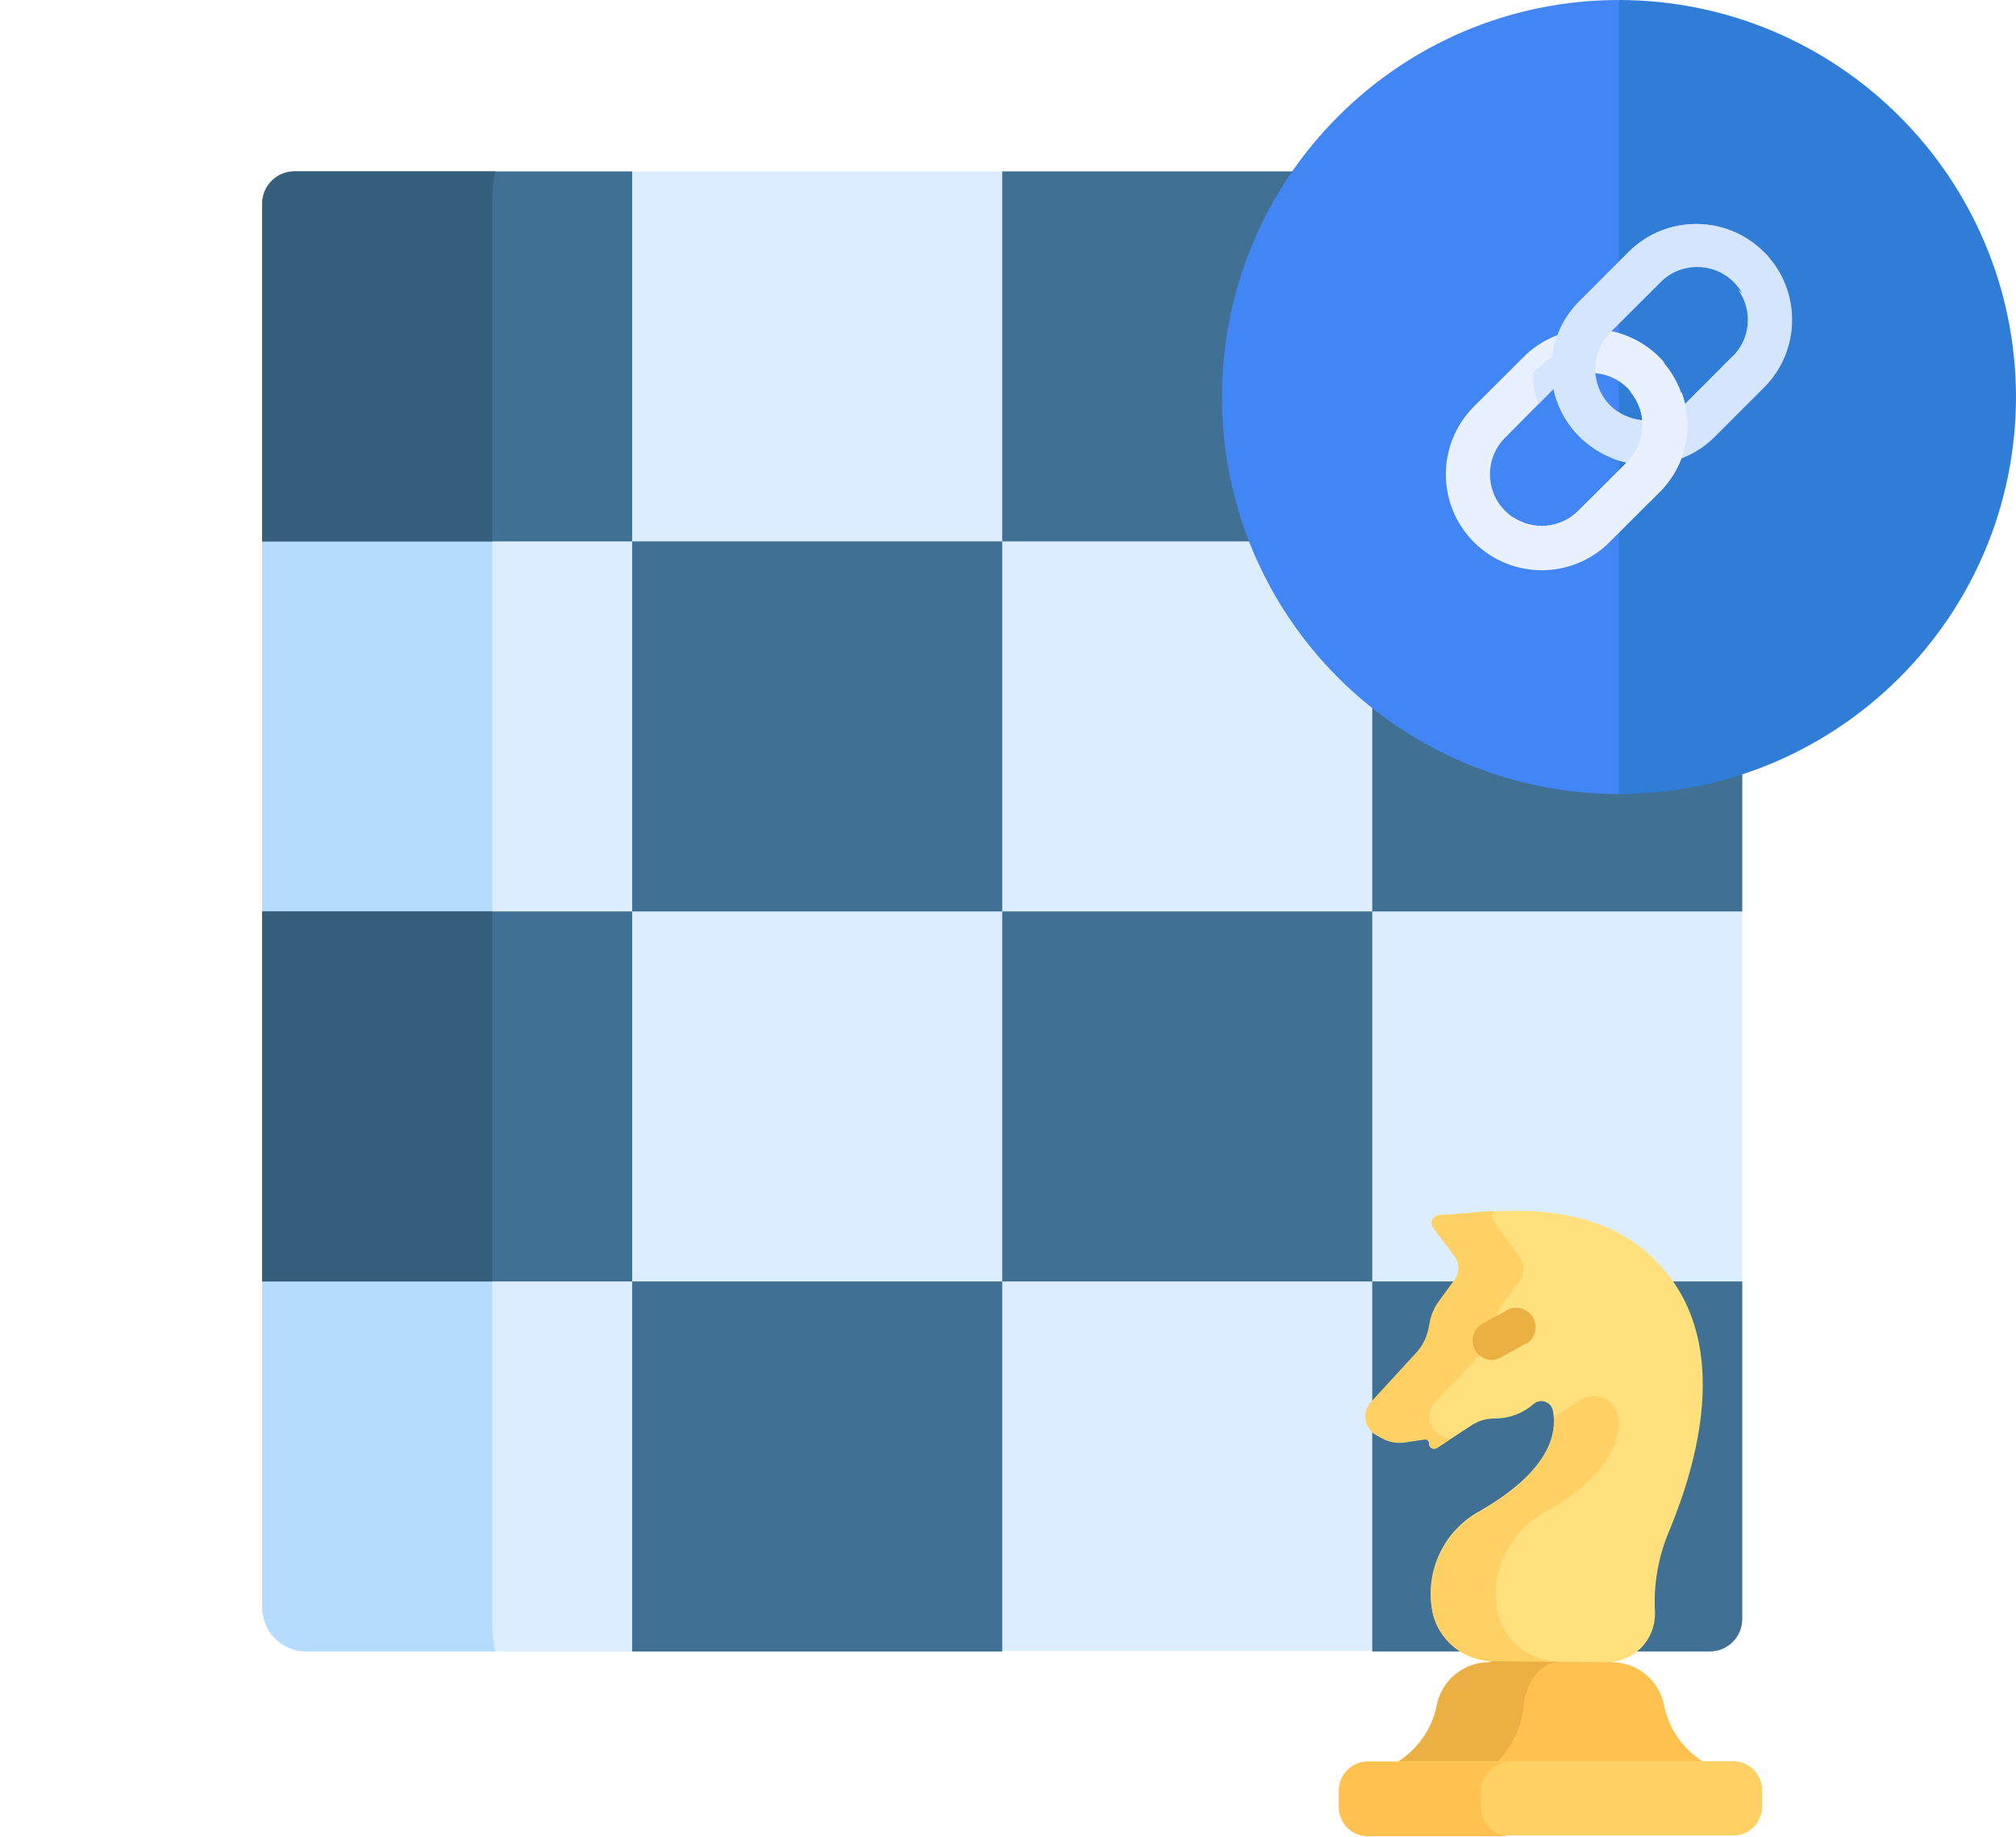
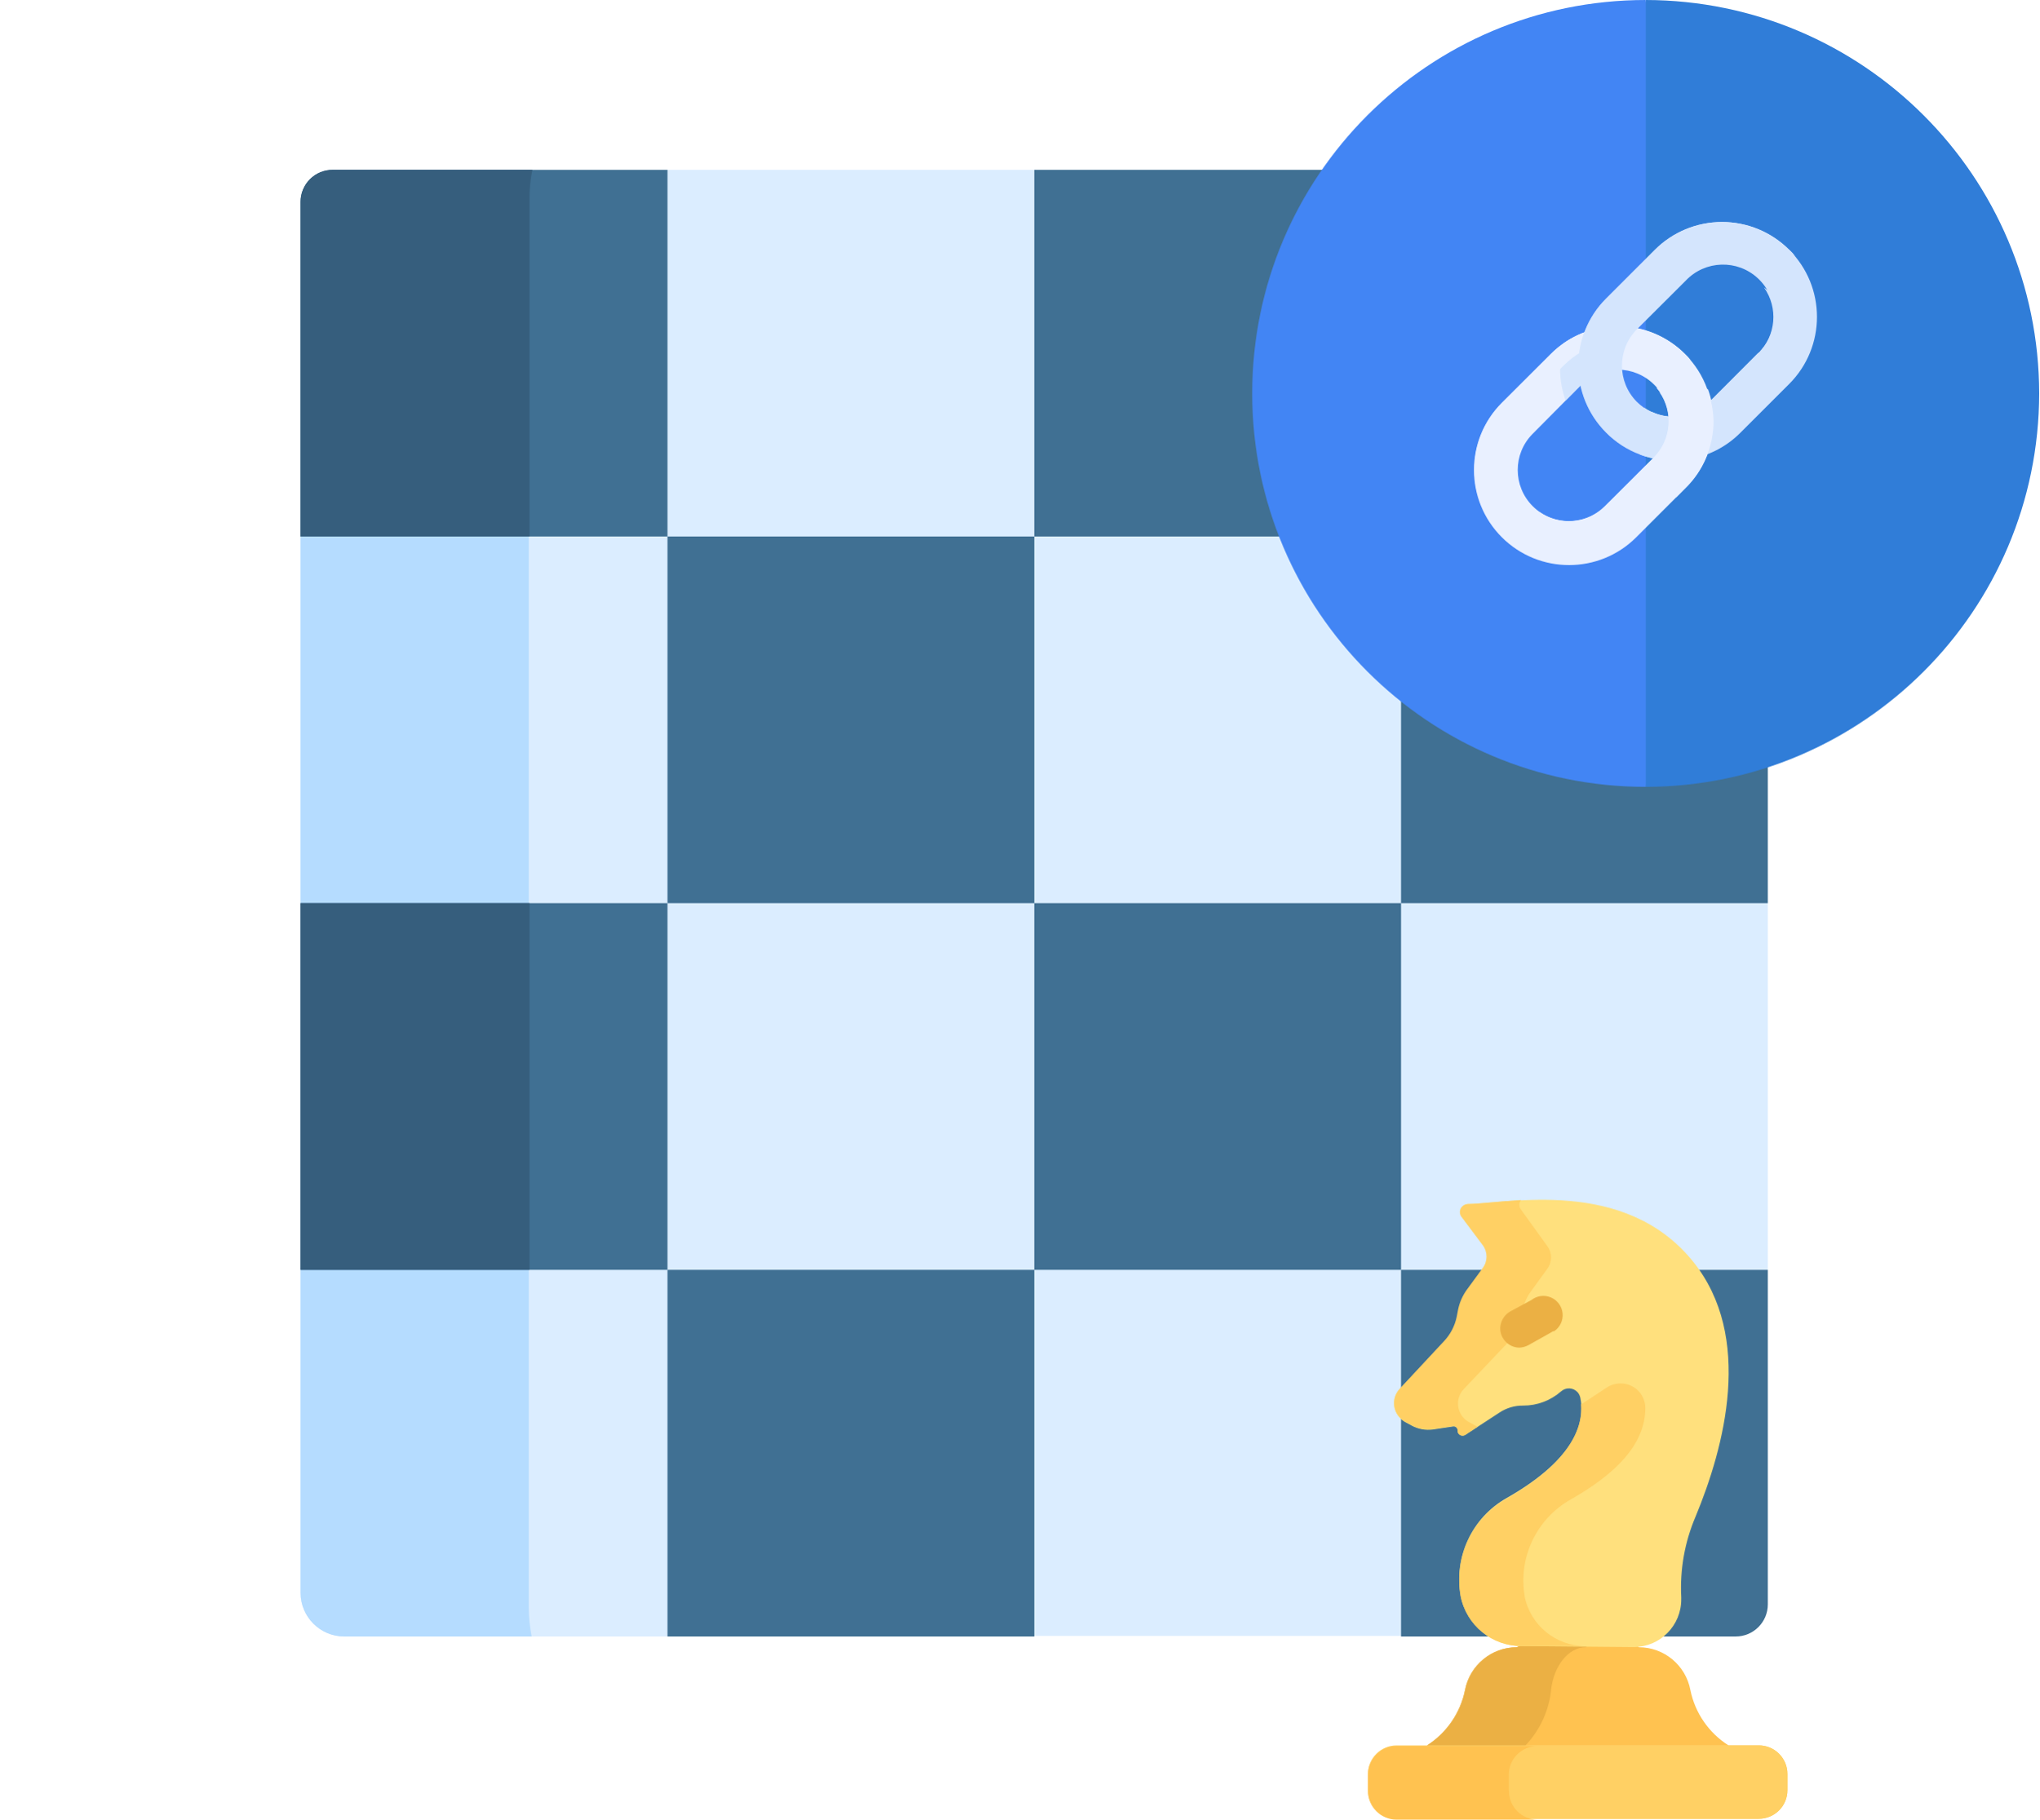
- <svg xmlns="http://www.w3.org/2000/svg" viewBox="0 0 139.64 127.19">
+ <svg xmlns="http://www.w3.org/2000/svg" viewBox="0 0 142.49 127.19">
  <defs>
-     <style>.cls-1{fill:#dbedff;}.cls-2{fill:#b5dcff;}.cls-3{fill:#407093;}.cls-4{fill:#365e7d;}.cls-5{fill:#ffc250;}.cls-6{fill:#ebb044;}.cls-7{fill:#ffd064;}.cls-8{fill:#ffe07d;}.cls-9{fill:#307dd8;}.cls-10{fill:#4285f4;}.cls-11{fill:#e9f0ff;}.cls-12{fill:#d4e5fd;}.cls-13{fill:none;}</style>
+     <style>.cls-1{fill:none;}.cls-2{fill:#dbedff;}.cls-3{fill:#b5dcff;}.cls-4{fill:#407093;}.cls-5{fill:#365e7d;}.cls-6{fill:#ffc250;}.cls-7{fill:#ebb044;}.cls-8{fill:#ffd064;}.cls-9{fill:#ffe07d;}.cls-10{fill:#307dd8;}.cls-11{fill:#4285f4;}.cls-12{fill:#e9f0ff;}.cls-13{fill:#d4e5fd;}</style>
  </defs>
  <g id="Layer_2" data-name="Layer 2">
    <g id="Layer_1-2" data-name="Layer 1">
+       <rect class="cls-1" y="11.48" width="20.39" height="102.5" />
      <g id="Layer_2-2" data-name="Layer 2-2">
        <g id="Layer_1-2-2" data-name="Layer 1-2-2">
-           <path class="cls-1" d="M120.68,37.5V14.93a3.06,3.06,0,0,0-3.06-3.06H95.05l-3.37,1.6H71.9l-2.48-1.6H43.79L18.16,37.5V63.13l3.09,3.16V85.48l-3.09,3.28v22.57a3.06,3.06,0,0,0,3.06,3.06H43.79l3.37-2.83H66l3.46,2.79H95.05l25.63-25.59V63.13l-3.28-3.76V39.81Z" />
-           <path class="cls-2" d="M34.3,114.39a9.62,9.62,0,0,1-.2-2V21.56L18.16,37.5V63.13l3.09,3.16V85.48l-3.09,3.28v22.57a3.06,3.06,0,0,0,3.06,3.06Z" />
-           <path class="cls-3" d="M18.16,63.13H43.79V88.76H18.16Z" />
-           <path class="cls-4" d="M18.16,63.13H34.1V88.76H18.16Z" />
-           <path class="cls-3" d="M69.42,63.13H95.05V88.76H69.42Z" />
-           <path class="cls-3" d="M43.79,37.5H69.42V63.13H43.79Z" />
-           <path class="cls-3" d="M95.05,37.5h25.63V63.13H95.05Z" />
-           <path class="cls-3" d="M69.42,11.87H95.05V37.5H69.42Z" />
-           <path class="cls-3" d="M95.05,114.39h23.38a2.25,2.25,0,0,0,2.25-2.25V88.76H95.05Z" />
-           <path class="cls-3" d="M18.16,14.11V37.5H43.79V11.87H20.4A2.24,2.24,0,0,0,18.16,14.11Z" />
-           <path class="cls-4" d="M34.1,13.87a9.62,9.62,0,0,1,.2-2H20.4a2.24,2.24,0,0,0-2.24,2.24V37.5H34.1Z" />
-           <path class="cls-3" d="M43.79,88.76H69.42v25.63H43.79Z" />
-           <path class="cls-5" d="M115.27,118.14a3.67,3.67,0,0,0-3.61-3l-.23-.24h-7.8l-.49.24a3.69,3.69,0,0,0-3.62,3A6,6,0,0,1,96.87,122l.6.4h19.88l.58-.4A6,6,0,0,1,115.27,118.14Z" />
-           <path class="cls-6" d="M105.53,118.14c.2-1.74,1.24-3,2.43-3l.34-.24h-4.67l-.49.24a3.69,3.69,0,0,0-3.62,3A6,6,0,0,1,96.87,122l.6.4h6.69l-.4-.4a6.65,6.65,0,0,0,1.79-3.89Z" />
-           <path class="cls-7" d="M120.05,122H94.74a2,2,0,0,0-2,2v1.13a2,2,0,0,0,2,2h25.31a2,2,0,0,0,2-2V124A2,2,0,0,0,120.05,122Z" />
-           <path class="cls-7" d="M120.05,122H104.23a2,2,0,0,0-2,2v1.13a2,2,0,0,0,2,2h15.82a2,2,0,0,0,2-2V124A2,2,0,0,0,120.05,122Z" />
-           <path class="cls-5" d="M102.58,125.19v-1.14a2,2,0,0,1,2-2H94.74a2,2,0,0,0-2,2v1.14a2,2,0,0,0,2,2h9.85a2,2,0,0,1-2-2Z" />
-           <path class="cls-8" d="M111.33,115.13a3.33,3.33,0,0,0,3.3-3.36h0v-.13a12.65,12.65,0,0,1,1-5.63c2-4.82,4.1-12.57-.2-17.86-4.78-5.88-12.91-4-15.68-4a.55.55,0,0,0-.53.56.57.57,0,0,0,.1.31l1.5,2a1.34,1.34,0,0,1,0,1.59L99.7,90.14a3.61,3.61,0,0,0-.6,1.36L99,92a3.53,3.53,0,0,1-.89,1.71L95,97.1A1.45,1.45,0,0,0,95,99.16h0a1.33,1.33,0,0,0,.3.23l.48.26a2.42,2.42,0,0,0,1.47.27l1.4-.21a.28.28,0,0,1,.33.22h0V100a.35.35,0,0,0,.35.35.36.36,0,0,0,.2-.06l2.39-1.56a2.91,2.91,0,0,1,1.64-.48,4,4,0,0,0,2.66-1,.82.82,0,0,1,1.16.08h0a.89.89,0,0,1,.18.38c.31,1.52-.15,4.16-5.15,7a6.52,6.52,0,0,0-3.21,6.85h0a4.32,4.32,0,0,0,4.29,3.5Z" />
-           <path class="cls-7" d="M99.55,100.29l.85-.56-.13-.07-.48-.26a1.48,1.48,0,0,1-.58-2,1.29,1.29,0,0,1,.22-.3l3.12-3.29a3.53,3.53,0,0,0,.89-1.71l.1-.52a3.3,3.3,0,0,1,.62-1.36l1.11-1.53a1.34,1.34,0,0,0,0-1.59l-1.83-2.54a.54.54,0,0,1,0-.68c-1.58.09-2.91.27-3.75.29a.55.55,0,0,0-.53.56.57.57,0,0,0,.1.31l1.5,2a1.34,1.34,0,0,1,0,1.59l-1.12,1.53a3.61,3.61,0,0,0-.6,1.36l-.1.52a3.53,3.53,0,0,1-.89,1.71L95,97.07A1.45,1.45,0,0,0,95,99.13h0a1.33,1.33,0,0,0,.3.23l.48.26a2.42,2.42,0,0,0,1.47.27l1.4-.21a.28.28,0,0,1,.33.22h0V100a.35.35,0,0,0,.35.35.36.36,0,0,0,.2-.06Z" />
-           <path class="cls-7" d="M103.7,111.63h0a6.51,6.51,0,0,1,3.21-6.82c3-1.71,5.2-3.76,5.21-6.38a1.72,1.72,0,0,0-1.73-1.73,1.76,1.76,0,0,0-1,.31l-1.76,1.16c.13,1.56-.66,4-5.21,6.61a6.5,6.5,0,0,0-3.21,6.78h0a4.32,4.32,0,0,0,4.29,3.5H108a4.32,4.32,0,0,1-4.29-3.5Z" />
-           <path class="cls-6" d="M103.32,94.2A1.35,1.35,0,0,1,102,92.83a1.38,1.38,0,0,1,.68-1.15l1.5-.81a1.35,1.35,0,1,1,1.59,2.18l-.07,0-.19.11-1.53.86a1.51,1.51,0,0,1-.66.18Z" />
+           <path class="cls-2" d="M123.53,37.5V14.93a3.06,3.06,0,0,0-3.06-3.06H97.9l-3.37,1.6H74.75l-2.48-1.6H46.64L21,37.5V63.13l3.09,3.16V85.48L21,88.76v22.57a3.06,3.06,0,0,0,3.06,3.06H46.64L50,111.56h18.8l3.46,2.79H97.9l25.63-25.59V63.13l-3.28-3.76V39.81Z" />
+           <path class="cls-3" d="M37.15,114.39a10.36,10.36,0,0,1-.2-2V21.56L21,37.5V63.13l3.09,3.16V85.48L21,88.76v22.57a3.06,3.06,0,0,0,3.06,3.06Z" />
+           <path class="cls-4" d="M21,63.13H46.64V88.76H21Z" />
+           <path class="cls-5" d="M21,63.13H37V88.76H21Z" />
+           <path class="cls-4" d="M72.27,63.13H97.9V88.76H72.27Z" />
+           <path class="cls-4" d="M46.64,37.5H72.27V63.13H46.64Z" />
+           <path class="cls-4" d="M97.9,37.5h25.63V63.13H97.9Z" />
+           <path class="cls-4" d="M72.27,11.87H97.9V37.5H72.27Z" />
+           <path class="cls-4" d="M97.9,114.39h23.38a2.25,2.25,0,0,0,2.25-2.25V88.76H97.9Z" />
+           <path class="cls-4" d="M21,14.11V37.5H46.64V11.87H23.25A2.24,2.24,0,0,0,21,14.11Z" />
+           <path class="cls-5" d="M37,13.87a9.62,9.62,0,0,1,.2-2H23.25A2.24,2.24,0,0,0,21,14.11V37.5H37Z" />
+           <path class="cls-4" d="M46.64,88.76H72.27v25.63H46.64Z" />
+           <path class="cls-6" d="M118.12,118.14a3.67,3.67,0,0,0-3.61-3l-.23-.24h-7.8l-.49.24a3.69,3.69,0,0,0-3.62,3A6,6,0,0,1,99.72,122l.6.4H120.2l.58-.4A6,6,0,0,1,118.12,118.14Z" />
+           <path class="cls-7" d="M108.38,118.14c.2-1.74,1.24-3,2.43-3l.34-.24h-4.67l-.49.24a3.69,3.69,0,0,0-3.62,3A6,6,0,0,1,99.72,122l.6.4H107l-.4-.4a6.65,6.65,0,0,0,1.79-3.89Z" />
+           <path class="cls-8" d="M122.9,122H97.59a2,2,0,0,0-2,2v1.13a2,2,0,0,0,2,2H122.9a2,2,0,0,0,2-2V124A2,2,0,0,0,122.9,122Z" />
+           <path class="cls-8" d="M122.9,122H107.08a2,2,0,0,0-2,2v1.13a2,2,0,0,0,2,2H122.9a2,2,0,0,0,2-2V124A2,2,0,0,0,122.9,122Z" />
+           <path class="cls-6" d="M105.43,125.19v-1.14a2,2,0,0,1,2-2H97.59a2,2,0,0,0-2,2v1.14a2,2,0,0,0,2,2h9.85a2,2,0,0,1-2-2Z" />
+           <path class="cls-9" d="M114.18,115.13a3.33,3.33,0,0,0,3.3-3.36h0v-.13a12.65,12.65,0,0,1,1-5.63c2-4.82,4.1-12.57-.2-17.86-4.78-5.88-12.91-4-15.68-4a.55.55,0,0,0-.53.56.57.57,0,0,0,.1.31l1.5,2a1.34,1.34,0,0,1,0,1.59l-1.12,1.53a3.61,3.61,0,0,0-.6,1.36l-.1.52a3.53,3.53,0,0,1-.89,1.71L97.81,97.1a1.46,1.46,0,0,0,.06,2.06h0a1.33,1.33,0,0,0,.3.23l.48.26a2.43,2.43,0,0,0,1.47.27l1.4-.21a.28.28,0,0,1,.33.22h0V100a.35.35,0,0,0,.35.35.36.36,0,0,0,.2-.06l2.39-1.56a2.91,2.91,0,0,1,1.64-.48,4,4,0,0,0,2.66-1,.82.82,0,0,1,1.16.08h0a.89.89,0,0,1,.18.38c.31,1.52-.15,4.16-5.15,7a6.52,6.52,0,0,0-3.21,6.85h0a4.33,4.33,0,0,0,4.29,3.5Z" />
+           <path class="cls-8" d="M102.4,100.29l.85-.56-.13-.07-.48-.26a1.48,1.48,0,0,1-.58-2,1.29,1.29,0,0,1,.22-.3l3.12-3.29a3.53,3.53,0,0,0,.89-1.71l.1-.52a3.44,3.44,0,0,1,.62-1.36l1.11-1.53a1.34,1.34,0,0,0,0-1.59l-1.83-2.54a.54.54,0,0,1,0-.68c-1.58.09-2.91.27-3.75.29a.55.55,0,0,0-.53.56.57.57,0,0,0,.1.31l1.5,2a1.34,1.34,0,0,1,0,1.59l-1.12,1.53a3.61,3.61,0,0,0-.6,1.36l-.1.52a3.53,3.53,0,0,1-.89,1.71l-3.09,3.32a1.46,1.46,0,0,0,.06,2.06h0a1.33,1.33,0,0,0,.3.23l.48.26a2.43,2.43,0,0,0,1.47.27l1.4-.21a.28.28,0,0,1,.33.22h0V100a.35.35,0,0,0,.35.35.36.36,0,0,0,.2-.06Z" />
+           <path class="cls-8" d="M106.55,111.63h0a6.51,6.51,0,0,1,3.21-6.82c3-1.71,5.2-3.76,5.21-6.38a1.72,1.72,0,0,0-1.73-1.73,1.76,1.76,0,0,0-1,.31l-1.76,1.16c.13,1.56-.66,4-5.21,6.61a6.52,6.52,0,0,0-3.21,6.78h0a4.33,4.33,0,0,0,4.29,3.5h4.47a4.33,4.33,0,0,1-4.29-3.5Z" />
+           <path class="cls-7" d="M106.17,94.2a1.36,1.36,0,0,1-1.34-1.37,1.4,1.4,0,0,1,.68-1.15l1.5-.81a1.35,1.35,0,1,1,1.59,2.18.18.18,0,0,1-.07,0l-.19.11-1.53.86a1.51,1.51,0,0,1-.66.18Z" />
        </g>
      </g>
-       <path d="M112.1,10.18a19.5,19.5,0,1,0,19.5,19.5A19.5,19.5,0,0,0,112.1,10.18Z" />
-       <path d="M108.08,19.25h8V40.11h-8Z" />
-       <path d="M101.67,25.66h20.86v8H101.67Z" />
-       <path class="cls-9" d="M139.64,27.5A27.54,27.54,0,0,0,112.14,0l-5.77,25.85L112.14,55A27.54,27.54,0,0,0,139.64,27.5Z" />
-       <path class="cls-10" d="M112.14,55V0a27.5,27.5,0,1,0,0,55Z" />
-       <path class="cls-11" d="M116.45,27.2a6.54,6.54,0,0,0-1.56-2.45A6.64,6.64,0,0,0,106.4,24a5.94,5.94,0,0,0-.9.76l-3.41,3.4a6.64,6.64,0,1,0,9.4,9.39h0l3.4-3.4a6.55,6.55,0,0,0,1.61-6.94Zm-7.13,8.18a3.58,3.58,0,0,1-5.07-5.06l2.3-2.32,1.11-1.12A3.59,3.59,0,0,1,112.73,32l-.43.42Z" />
-       <path class="cls-12" d="M106.4,24a6.66,6.66,0,0,0,.15,4l1.11-1.12a3.62,3.62,0,0,1,1.59-.88,3.59,3.59,0,0,1,1-2.75l.43-.43A6.65,6.65,0,0,0,106.4,24Z" />
-       <path class="cls-11" d="M103,29l3.41-3.4a6.63,6.63,0,0,1,8.94-.41,4.38,4.38,0,0,0-.41-.45,6.63,6.63,0,0,0-9.38,0h0l-3.4,3.4a6.63,6.63,0,0,0,0,9.38h0a3.47,3.47,0,0,0,.45.41A6.63,6.63,0,0,1,103,29Z" />
-       <path class="cls-12" d="M122.18,17.46a6.63,6.63,0,0,0-9.38,0h0l-3.4,3.4a6.63,6.63,0,0,0,0,9.38h0a6.46,6.46,0,0,0,2.36,1.53,6.79,6.79,0,0,0,3.37.34,6.59,6.59,0,0,0,3.66-1.87l3.4-3.4a6.63,6.63,0,0,0,0-9.38ZM120,24.68l-3.4,3.41a3.57,3.57,0,0,1-4.06.7,3.68,3.68,0,0,1-1-.7,3.6,3.6,0,0,1,0-5.07l3.41-3.4a3.58,3.58,0,0,1,5.23,4.89c0,.06-.11.11-.17.17Z" />
-       <path class="cls-12" d="M115.68,29.45a6.62,6.62,0,0,1-.56,2.67,6.79,6.79,0,0,1-3.37-.34,3.6,3.6,0,0,0,.81-3,3.63,3.63,0,0,0,3.09,0C115.67,29,115.68,29.22,115.68,29.45Z" />
-       <path class="cls-12" d="M117.48,28.94l3.4-3.4a3.59,3.59,0,0,0,0-5.06,4.42,4.42,0,0,0-.47-.39,3.59,3.59,0,0,1-.39,4.6l-3.4,3.4a3.59,3.59,0,0,1-4.6.39,4.31,4.31,0,0,0,.39.46A3.59,3.59,0,0,0,117.48,28.94Z" />
-       <path class="cls-11" d="M116.46,27.24a4,4,0,0,0-3.55-.12,3.58,3.58,0,0,1-.18,4.86l-1.28,1.28c.09.11.19.22.29.32a4,4,0,0,0,2.56,1.16l.59-.6a6.58,6.58,0,0,0,2-4.69A6.68,6.68,0,0,0,116.46,27.24Z" />
-       <path class="cls-11" d="M110.18,36.24l3.4-3.4a3.59,3.59,0,0,0,0-5.07,4.31,4.31,0,0,0-.46-.39,3.59,3.59,0,0,1-.39,4.6l-3.41,3.4a3.57,3.57,0,0,1-4.59.39,5.71,5.71,0,0,0,.39.47A3.59,3.59,0,0,0,110.18,36.24Z" />
-       <path class="cls-12" d="M110.25,21.72l3.4-3.41a6.64,6.64,0,0,1,8.94-.41,4.27,4.27,0,0,0-.41-.44,6.63,6.63,0,0,0-9.38,0h0l-3.4,3.4a6.63,6.63,0,0,0,0,9.38h0a4.38,4.38,0,0,0,.45.41A6.63,6.63,0,0,1,110.25,21.72Z" />
-       <rect class="cls-13" y="10.88" width="18.16" height="102.5" />
+       <path d="M115,10.18a19.5,19.5,0,1,0,19.5,19.5A19.5,19.5,0,0,0,115,10.18Z" />
+       <path d="M110.93,19.25h8V40.11h-8Z" />
+       <path d="M104.52,25.66h20.86v8H104.52Z" />
+       <path class="cls-10" d="M142.49,27.5A27.54,27.54,0,0,0,115,0l-5.77,25.85L115,55A27.54,27.54,0,0,0,142.49,27.5Z" />
+       <path class="cls-11" d="M115,55V0a27.5,27.5,0,0,0,0,55Z" />
+       <path class="cls-12" d="M119.3,27.2a6.54,6.54,0,0,0-1.56-2.45,6.64,6.64,0,0,0-8.49-.75,6.47,6.47,0,0,0-.9.76l-3.41,3.4a6.64,6.64,0,1,0,9.4,9.39h0l3.4-3.4a6.55,6.55,0,0,0,1.61-6.94Zm-7.13,8.18a3.58,3.58,0,0,1-5.07-5.06L109.4,28l1.11-1.12A3.59,3.59,0,0,1,115.58,32l-.43.42Z" />
+       <path class="cls-13" d="M109.25,24a6.66,6.66,0,0,0,.15,4l1.11-1.12A3.68,3.68,0,0,1,112.1,26a3.59,3.59,0,0,1,1-2.75l.43-.43A6.65,6.65,0,0,0,109.25,24Z" />
+       <path class="cls-12" d="M105.8,29l3.41-3.4a6.63,6.63,0,0,1,8.94-.41,3.47,3.47,0,0,0-.41-.45,6.62,6.62,0,0,0-9.37,0h0l-3.4,3.4a6.63,6.63,0,0,0,0,9.38h0a3.47,3.47,0,0,0,.45.41A6.63,6.63,0,0,1,105.8,29Z" />
+       <path class="cls-13" d="M125,17.46a6.62,6.62,0,0,0-9.37,0h0l-3.4,3.4a6.63,6.63,0,0,0,0,9.38h0a6.46,6.46,0,0,0,2.36,1.53,6.79,6.79,0,0,0,3.37.34,6.59,6.59,0,0,0,3.66-1.87l3.4-3.4a6.63,6.63,0,0,0,0-9.38Zm-2.16,7.22-3.4,3.41a3.57,3.57,0,0,1-4.06.7,3.68,3.68,0,0,1-1-.7,3.6,3.6,0,0,1,0-5.07l3.41-3.4a3.58,3.58,0,0,1,5.23,4.89c0,.06-.11.11-.17.17Z" />
+       <path class="cls-13" d="M118.53,29.45a6.46,6.46,0,0,1-.56,2.67,6.79,6.79,0,0,1-3.37-.34,3.6,3.6,0,0,0,.81-3,3.63,3.63,0,0,0,3.09,0C118.52,29,118.53,29.22,118.53,29.45Z" />
+       <path class="cls-13" d="M120.33,28.94l3.4-3.4a3.59,3.59,0,0,0,0-5.06,4.42,4.42,0,0,0-.47-.39,3.58,3.58,0,0,1-.39,4.6l-3.4,3.4a3.59,3.59,0,0,1-4.6.39,4.31,4.31,0,0,0,.39.46A3.59,3.59,0,0,0,120.33,28.94Z" />
+       <path class="cls-12" d="M119.31,27.24a4,4,0,0,0-3.55-.12,3.58,3.58,0,0,1-.18,4.86l-1.28,1.28c.09.11.19.22.29.32a4,4,0,0,0,2.56,1.16l.59-.6a6.58,6.58,0,0,0,2-4.69A6.68,6.68,0,0,0,119.31,27.24Z" />
+       <path class="cls-12" d="M113,36.24l3.4-3.4a3.59,3.59,0,0,0,0-5.07,4.31,4.31,0,0,0-.46-.39,3.58,3.58,0,0,1-.39,4.6l-3.41,3.4a3.57,3.57,0,0,1-4.59.39,5.71,5.71,0,0,0,.39.47A3.59,3.59,0,0,0,113,36.24Z" />
+       <path class="cls-13" d="M113.1,21.72l3.4-3.41a6.64,6.64,0,0,1,8.94-.41,3.39,3.39,0,0,0-.41-.44,6.62,6.62,0,0,0-9.37,0h0l-3.4,3.4a6.63,6.63,0,0,0,0,9.38h0a4.38,4.38,0,0,0,.45.41A6.63,6.63,0,0,1,113.1,21.72Z" />
    </g>
  </g>
</svg>
